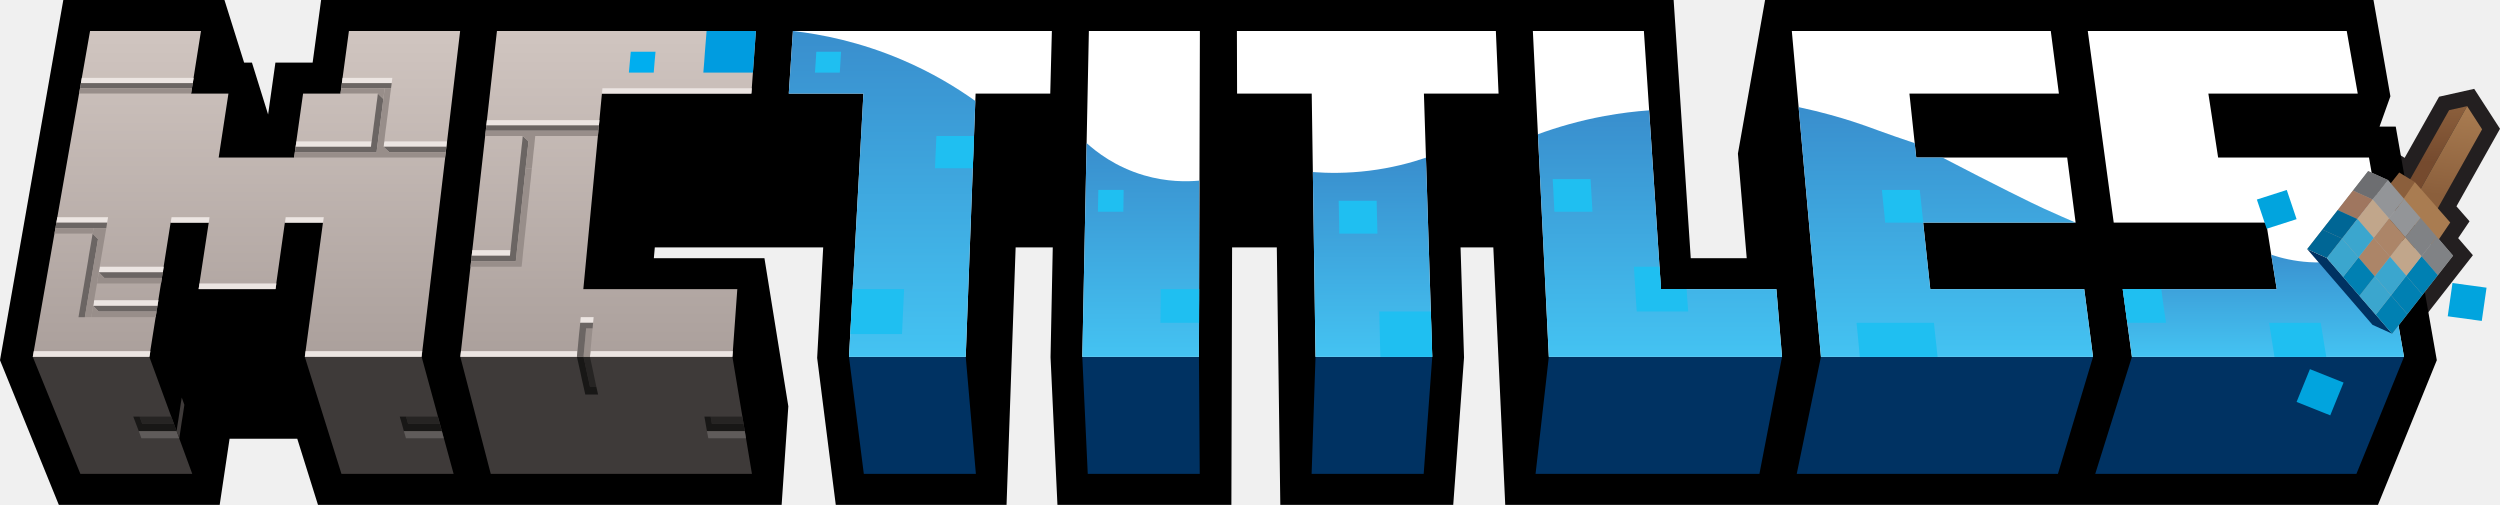
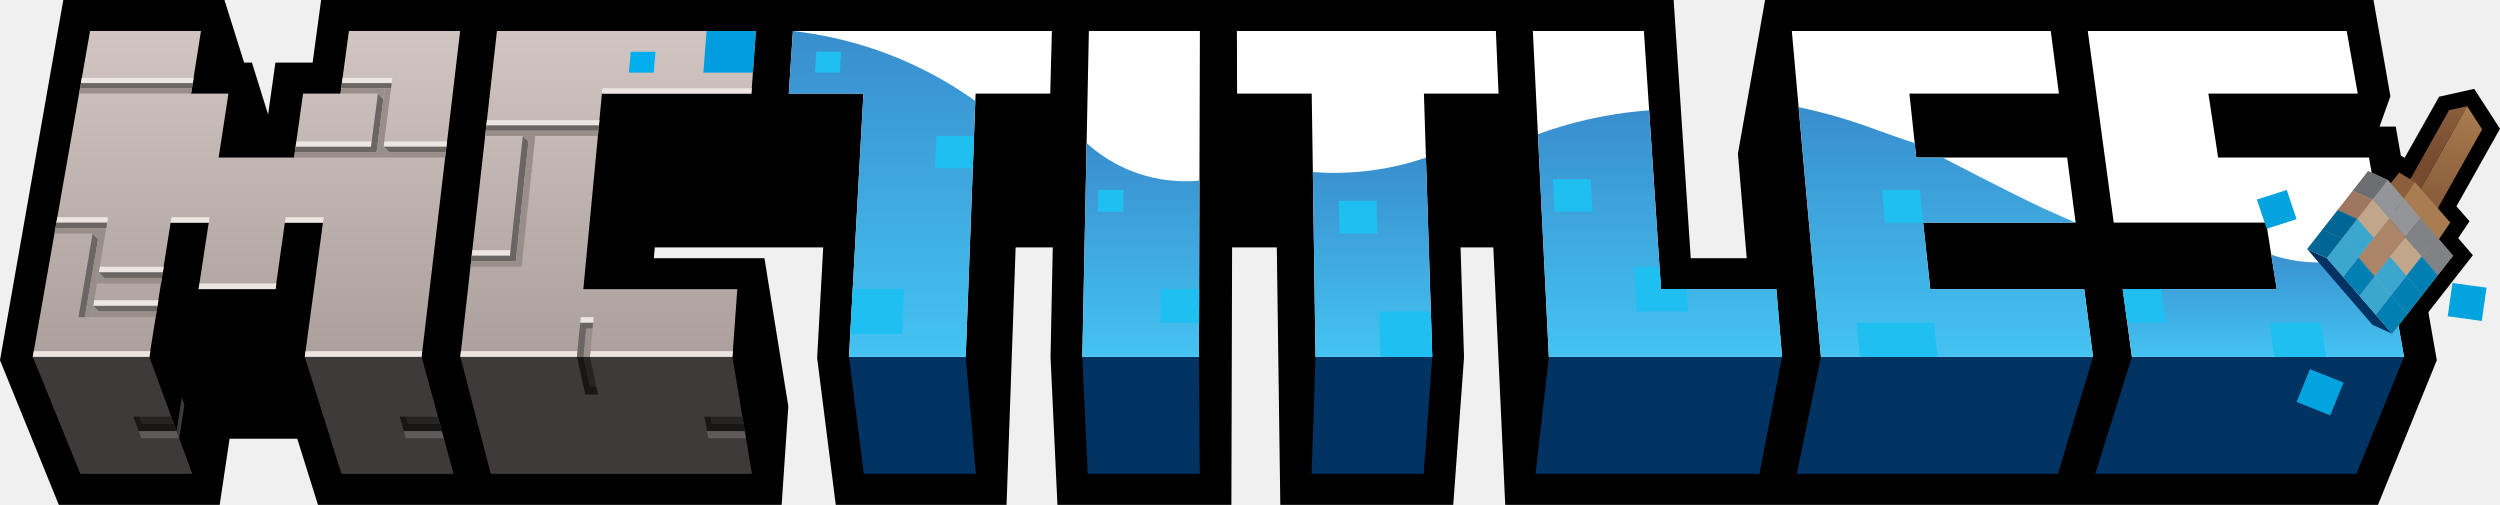
- <svg xmlns="http://www.w3.org/2000/svg" xmlns:xlink="http://www.w3.org/1999/xlink" id="MCTitles" viewBox="0 0 244.716 49.418">
+ <svg xmlns="http://www.w3.org/2000/svg" id="MCTitles" viewBox="0 0 244.716 49.418">
  <defs>
-     <linearGradient id="linear-gradient" x1="24.125" y1="3.033" x2="24.125" y2="34.931" gradientUnits="userSpaceOnUse">
+     <linearGradient id="linear-gradient" x1="24.125" y1="48.967" x2="24.125" y2="17.069" gradientTransform="translate(0 52) scale(1 -1)" gradientUnits="userSpaceOnUse">
      <stop offset="0" stop-color="#d0c5c0" />
      <stop offset=".99" stop-color="#aba09c" />
    </linearGradient>
-     <linearGradient id="linear-gradient-2" x1="59.527" y1="3.033" x2="59.527" y2="34.931" xlink:href="#linear-gradient" />
-     <linearGradient id="linear-gradient-3" x1="86.34" y1="34.931" x2="86.34" y2="3.033" gradientUnits="userSpaceOnUse">
-       <stop offset="0" stop-color="#44c3f2" />
-       <stop offset="1" stop-color="#398ecd" />
-     </linearGradient>
-     <linearGradient id="linear-gradient-4" x1="111.667" x2="111.667" y2="14.002" xlink:href="#linear-gradient-3" />
-     <linearGradient id="linear-gradient-5" x1="221.554" x2="221.554" y2="24.189" xlink:href="#linear-gradient-3" />
-     <linearGradient id="linear-gradient-6" x1="190.469" x2="190.469" y2="10.484" xlink:href="#linear-gradient-3" />
-     <linearGradient id="linear-gradient-7" x1="162.489" x2="162.489" y2="10.801" xlink:href="#linear-gradient-3" />
-     <linearGradient id="linear-gradient-8" x1="134.355" y1="34.931" x2="134.355" y2="15.432" xlink:href="#linear-gradient-3" />
-     <linearGradient id="linear-gradient-9" x1="237.461" y1="20.351" x2="238.995" y2="10.365" gradientTransform="translate(.08258 36.42947) rotate(-8.732473)" gradientUnits="userSpaceOnUse">
+     <linearGradient id="linear-gradient-2" x1="59.527" y1="48.967" x2="59.527" y2="17.069" gradientTransform="translate(0 52) scale(1 -1)" gradientUnits="userSpaceOnUse">
+       <stop offset="0" stop-color="#d0c5c0" />
+       <stop offset=".99" stop-color="#aba09c" />
+     </linearGradient>
+     <linearGradient id="linear-gradient-3" x1="86.34" y1="17.069" x2="86.34" y2="48.967" gradientTransform="translate(0 52) scale(1 -1)" gradientUnits="userSpaceOnUse">
+       <stop offset="0" stop-color="#44c3f2" />
+       <stop offset="1" stop-color="#398ecd" />
+     </linearGradient>
+     <linearGradient id="linear-gradient-4" x1="111.667" y1="17.069" x2="111.667" y2="37.998" gradientTransform="translate(0 52) scale(1 -1)" gradientUnits="userSpaceOnUse">
+       <stop offset="0" stop-color="#44c3f2" />
+       <stop offset="1" stop-color="#398ecd" />
+     </linearGradient>
+     <linearGradient id="linear-gradient-5" x1="221.554" y1="17.069" x2="221.554" y2="27.811" gradientTransform="translate(0 52) scale(1 -1)" gradientUnits="userSpaceOnUse">
+       <stop offset="0" stop-color="#44c3f2" />
+       <stop offset="1" stop-color="#398ecd" />
+     </linearGradient>
+     <linearGradient id="linear-gradient-6" x1="190.469" y1="17.069" x2="190.469" y2="41.516" gradientTransform="translate(0 52) scale(1 -1)" gradientUnits="userSpaceOnUse">
+       <stop offset="0" stop-color="#44c3f2" />
+       <stop offset="1" stop-color="#398ecd" />
+     </linearGradient>
+     <linearGradient id="linear-gradient-7" x1="162.489" y1="17.069" x2="162.489" y2="41.199" gradientTransform="translate(0 52) scale(1 -1)" gradientUnits="userSpaceOnUse">
+       <stop offset="0" stop-color="#44c3f2" />
+       <stop offset="1" stop-color="#398ecd" />
+     </linearGradient>
+     <linearGradient id="linear-gradient-8" x1="134.355" y1="17.069" x2="134.355" y2="36.568" gradientTransform="translate(0 52) scale(1 -1)" gradientUnits="userSpaceOnUse">
+       <stop offset="0" stop-color="#44c3f2" />
+       <stop offset="1" stop-color="#398ecd" />
+     </linearGradient>
+     <linearGradient id="linear-gradient-9" x1="210.152" y1="21.976" x2="211.686" y2="31.962" gradientTransform="translate(33.50155 74.11945) rotate(-8.732474) scale(1 -1)" gradientUnits="userSpaceOnUse">
      <stop offset=".453" stop-color="#754a2e" />
      <stop offset="1" stop-color="#8b5f3c" />
    </linearGradient>
-     <linearGradient id="linear-gradient-10" x1="239.334" y1="22.627" x2="239.334" y2="9.941" gradientTransform="translate(3.235945 -25.48194) rotate(6.197393)" gradientUnits="userSpaceOnUse">
+     <linearGradient id="linear-gradient-10" x1="257.668" y1="38.703" x2="257.668" y2="51.389" gradientTransform="translate(-21.61168 33.50976) rotate(6.197393) scale(1 -1)" gradientUnits="userSpaceOnUse">
      <stop offset=".295" stop-color="#8b5f3c" />
      <stop offset="1" stop-color="#a97c51" />
    </linearGradient>
  </defs>
  <g id="brush-outline">
-     <polygon points="241.735 21.662 240.453 20.196 244.716 12.605 242.191 8.697 238.754 9.466 235.382 15.451 234.501 14.911 233.681 15.948 231.356 14.898 223.903 24.433 231.316 33.028 234.61 34.516 242.063 24.981 240.622 23.31 241.735 21.662" fill="#231f20" />
+     <polygon points="241.735 21.662 240.453 20.196 244.716 12.605 242.191 8.697 238.754 9.466 235.382 15.451 234.501 14.911 233.681 15.948 231.356 14.898 223.903 24.433 231.316 33.028 234.61 34.516 242.063 24.981 240.622 23.31 241.735 21.662" />
  </g>
  <g id="text">
    <g id="Layer_1_copy" data-name="Layer 1 copy">
      <polygon points="234.51 12.39 232.925 12.39 233.988 9.424 232.332 0 172.778 0 170.118 15.039 170.98 25.271 165.501 25.271 163.826 0 149.402 0 147.22 0 120.542 0 117.986 0 105.919 0 103.54 0 76.697 0 74.703 0 31.433 0 30.602 6.131 26.959 6.131 26.243 11.205 24.663 6.131 23.896 6.131 21.971 0 6.197 0 0 35.259 5.758 49.418 21.504 49.418 22.473 42.943 29.097 42.943 31.125 49.418 76.512 49.418 77.167 39.773 74.828 25.271 64.003 25.271 64.097 24.215 76.11 24.215 78.225 24.215 80.58 24.215 79.988 35.037 81.81 49.418 98.527 49.418 99.417 24.215 103.051 24.215 102.834 34.971 103.509 49.418 120.536 49.418 120.605 24.215 124.982 24.215 125.325 49.418 142.252 49.418 143.309 34.993 142.968 24.215 146.176 24.215 147.342 49.418 173.015 49.418 174.798 49.418 232.772 49.418 238.53 35.259 234.51 12.39" />
    </g>
    <g>
-       <g fill="none" isolation="isolate">
-         <polygon points="19.674 3.033 23.486 15.175 22.587 21.183 18.703 9.163 19.674 3.033" />
-         <polygon points="22.361 9.163 26.104 21.183 25.221 27.312 21.405 15.423 22.361 9.163" />
-         <polygon points="20.432 21.791 24.323 33.543 20.739 33.543 16.701 21.791 20.432 21.791" />
-         <polygon points="31.614 21.791 35.065 33.543 31.481 33.543 27.884 21.791 31.614 21.791" />
-         <polygon points="27.884 21.791 31.481 33.543 30.633 39.91 26.964 28.303 27.884 21.791" />
-         <polygon points="26.964 28.303 30.633 39.91 23.405 39.91 19.437 28.303 26.964 28.303" />
-         <polygon points="16.701 21.791 20.739 33.543 18.819 46.385 14.619 34.931 16.701 21.791" />
+       <g>
+         <polygon points="19.674 3.033 23.486 15.175 22.587 21.183 18.703 9.163 19.674 3.033" fill="none" />
+         <polygon points="22.361 9.163 26.104 21.183 25.221 27.312 21.405 15.423 22.361 9.163" fill="none" />
+         <polygon points="20.432 21.791 24.323 33.543 20.739 33.543 16.701 21.791 20.432 21.791" fill="none" />
+         <polygon points="31.614 21.791 35.065 33.543 31.481 33.543 27.884 21.791 31.614 21.791" fill="none" />
+         <polygon points="27.884 21.791 31.481 33.543 30.633 39.91 26.964 28.303 27.884 21.791" fill="none" />
+         <polygon points="26.964 28.303 30.633 39.91 23.405 39.91 19.437 28.303 26.964 28.303" fill="none" />
+         <polygon points="16.701 21.791 20.739 33.543 18.819 46.385 14.619 34.931 16.701 21.791" fill="none" />
        <polygon points="14.619 34.931 18.819 46.385 7.867 46.385 3.209 34.931 14.619 34.931" fill="#3e3a39" />
-         <polygon points="45.041 3.033 47.881 15.175 44.403 46.385 41.273 34.931 45.041 3.033" />
+         <polygon points="45.041 3.033 47.881 15.175 44.403 46.385 41.273 34.931 45.041 3.033" fill="none" />
        <polygon points="45.041 3.033 41.273 34.931 29.835 34.931 31.614 21.791 27.884 21.791 26.964 28.303 19.437 28.303 20.432 21.791 16.701 21.791 14.619 34.931 3.209 34.931 8.816 3.033 19.674 3.033 18.703 9.163 22.361 9.163 21.405 15.423 28.783 15.423 29.667 9.163 33.325 9.163 34.155 3.033 45.041 3.033" fill="url(#linear-gradient)" />
        <polygon points="41.273 34.931 44.403 46.385 33.424 46.385 29.835 34.931 41.273 34.931" fill="#3e3a39" />
      </g>
-       <g fill="none" isolation="isolate">
-         <polygon points="73.993 3.033 75.726 15.175 75.317 21.183 73.551 9.163 73.993 3.033" />
-         <polygon points="73.551 9.163 75.317 21.183 61.251 21.183 58.92 9.163 73.551 9.163" />
-         <polygon points="58.92 9.163 61.251 21.183 59.571 39.91 57.1 28.303 58.92 9.163" />
-         <polygon points="72.172 28.303 74.044 39.91 73.604 46.385 71.695 34.931 72.172 28.303" />
+       <g>
+         <polygon points="73.993 3.033 75.726 15.175 75.317 21.183 73.551 9.163 73.993 3.033" fill="none" />
+         <polygon points="73.551 9.163 75.317 21.183 61.251 21.183 58.92 9.163 73.551 9.163" fill="none" />
+         <polygon points="58.92 9.163 61.251 21.183 59.571 39.91 57.1 28.303 58.92 9.163" fill="none" />
+         <polygon points="72.172 28.303 74.044 39.91 73.604 46.385 71.695 34.931 72.172 28.303" fill="none" />
        <polygon points="71.695 34.931 73.604 46.385 48.038 46.385 45.06 34.931 71.695 34.931" fill="#3e3a39" />
        <polygon points="73.993 3.033 73.551 9.163 58.92 9.163 57.1 28.303 72.172 28.303 71.695 34.931 45.06 34.931 48.645 3.033 73.993 3.033" fill="url(#linear-gradient-2)" />
      </g>
-       <g fill="none" isolation="isolate">
-         <polygon points="84.516 9.163 85.858 21.183 78.834 21.183 77.209 9.163 84.516 9.163" />
-         <polygon points="102.805 9.163 103.44 21.183 96.416 21.183 95.498 9.163 102.805 9.163" />
-         <polygon points="102.964 3.033 103.587 15.175 103.44 21.183 102.805 9.163 102.964 3.033" />
+       <g>
+         <polygon points="84.516 9.163 85.858 21.183 78.834 21.183 77.209 9.163 84.516 9.163" fill="none" />
+         <polygon points="102.805 9.163 103.44 21.183 96.416 21.183 95.498 9.163 102.805 9.163" fill="none" />
+         <polygon points="102.964 3.033 103.587 15.175 103.44 21.183 102.805 9.163 102.964 3.033" fill="none" />
        <polygon points="94.533 34.931 95.525 46.385 84.556 46.385 83.104 34.931 94.533 34.931" fill="#003262" />
-         <polygon points="95.498 9.163 96.416 21.183 95.525 46.385 94.533 34.931 95.498 9.163" />
+         <polygon points="95.498 9.163 96.416 21.183 95.525 46.385 94.533 34.931 95.498 9.163" fill="none" />
        <polygon points="102.964 3.033 102.805 9.163 95.498 9.163 94.533 34.931 83.104 34.931 84.516 9.163 77.209 9.163 77.615 3.033 102.964 3.033" fill="#fff" />
      </g>
-       <g fill="none" isolation="isolate">
-         <polygon points="117.453 3.033 117.523 15.175 117.438 46.385 117.361 34.931 117.453 3.033" />
+       <g>
+         <polygon points="117.453 3.033 117.523 15.175 117.438 46.385 117.361 34.931 117.453 3.033" fill="none" />
        <polygon points="117.361 34.931 117.438 46.385 106.477 46.385 105.942 34.931 117.361 34.931" fill="#003262" />
        <polygon points="117.453 3.033 117.361 34.931 105.942 34.931 106.586 3.033 117.453 3.033" fill="#fff" />
      </g>
-       <g fill="none" isolation="isolate">
-         <polygon points="230.791 9.163 226.483 21.183 212.426 21.183 216.169 9.163 230.791 9.163" />
-         <polygon points="206.905 21.791 203.455 33.543 201.108 15.175 204.365 3.033 206.905 21.791" />
-         <polygon points="221.828 21.791 217.79 33.543 203.455 33.543 206.905 21.791 221.828 21.791" />
-         <polygon points="222.86 28.303 218.742 39.91 217.79 33.543 221.828 21.791 222.86 28.303" />
-         <polygon points="208.685 34.931 205.096 46.385 204.269 39.91 207.787 28.303 208.685 34.931" />
+       <g>
+         <polygon points="230.791 9.163 226.483 21.183 212.426 21.183 216.169 9.163 230.791 9.163" fill="none" />
+         <polygon points="206.905 21.791 203.455 33.543 201.108 15.175 204.365 3.033 206.905 21.791" fill="none" />
+         <polygon points="221.828 21.791 217.79 33.543 203.455 33.543 206.905 21.791 221.828 21.791" fill="none" />
+         <polygon points="222.86 28.303 218.742 39.91 217.79 33.543 221.828 21.791 222.86 28.303" fill="none" />
+         <polygon points="208.685 34.931 205.096 46.385 204.269 39.91 207.787 28.303 208.685 34.931" fill="none" />
        <polygon points="235.32 34.931 230.662 46.385 205.096 46.385 208.685 34.931 235.32 34.931" fill="#003262" />
        <polygon points="229.713 3.033 230.791 9.163 216.169 9.163 217.125 15.423 231.891 15.423 235.32 34.931 208.685 34.931 207.787 28.303 222.86 28.303 221.828 21.791 206.905 21.791 204.365 3.033 229.713 3.033" fill="#fff" />
      </g>
-       <g fill="none" isolation="isolate">
-         <polygon points="201.538 9.163 198.36 21.183 184.293 21.183 186.906 9.163 201.538 9.163" />
-         <polygon points="203.175 21.791 199.872 33.543 185.537 33.543 188.252 21.791 203.175 21.791" />
-         <polygon points="178.244 34.931 175.877 46.385 173.246 15.175 175.394 3.033 178.244 34.931" />
+       <g>
+         <polygon points="201.538 9.163 198.36 21.183 184.293 21.183 186.906 9.163 201.538 9.163" fill="none" />
+         <polygon points="203.175 21.791 199.872 33.543 185.537 33.543 188.252 21.791 203.175 21.791" fill="none" />
+         <polygon points="178.244 34.931 175.877 46.385 173.246 15.175 175.394 3.033 178.244 34.931" fill="none" />
        <polygon points="204.879 34.931 201.443 46.385 175.877 46.385 178.244 34.931 204.879 34.931" fill="#003262" />
        <polygon points="200.743 3.033 201.538 9.163 186.906 9.163 187.574 15.423 202.349 15.423 203.175 21.791 188.252 21.791 188.947 28.303 204.019 28.303 204.879 34.931 178.244 34.931 175.394 3.033 200.743 3.033" fill="#fff" />
      </g>
-       <g fill="none" isolation="isolate">
-         <polygon points="151.609 34.931 150.311 46.385 148.868 15.175 150.046 3.033 151.609 34.931" />
-         <polygon points="174.437 34.931 172.223 46.385 150.311 46.385 151.609 34.931 174.437 34.931" fill="#003262" />
-         <polygon points="160.914 3.033 162.589 28.303 173.884 28.303 174.437 34.931 151.609 34.931 150.046 3.033 160.914 3.033" fill="#fff" />
-       </g>
-       <g fill="none" isolation="isolate">
-         <polygon points="121.094 9.163 121.023 21.183 121.007 15.175 121.076 3.033 121.094 9.163" />
-         <polygon points="128.4 9.163 128.047 21.183 121.023 21.183 121.094 9.163 128.4 9.163" />
-         <polygon points="146.689 9.163 145.63 21.183 138.605 21.183 139.382 9.163 146.689 9.163" />
-         <polygon points="128.771 34.931 128.389 46.385 128.047 21.183 128.4 9.163 128.771 34.931" />
+       <g>
+         <polygon points="151.609 34.931 150.311 46.385 148.868 15.175 150.046 3.033 151.609 34.931" fill="none" />
+         <polygon points="174.438 34.931 172.223 46.385 150.311 46.385 151.609 34.931 174.438 34.931" fill="#003262" />
+         <polygon points="160.914 3.033 162.589 28.303 173.884 28.303 174.438 34.931 151.609 34.931 150.046 3.033 160.914 3.033" fill="#fff" />
+       </g>
+       <g>
+         <polygon points="121.094 9.163 121.023 21.183 121.007 15.175 121.076 3.033 121.094 9.163" fill="none" />
+         <polygon points="128.4 9.163 128.047 21.183 121.023 21.183 121.094 9.163 128.4 9.163" fill="none" />
+         <polygon points="146.689 9.163 145.63 21.183 138.605 21.183 139.382 9.163 146.689 9.163" fill="none" />
+         <polygon points="128.771 34.931 128.389 46.385 128.047 21.183 128.4 9.163 128.771 34.931" fill="none" />
        <polygon points="140.199 34.931 139.359 46.385 128.389 46.385 128.771 34.931 140.199 34.931" fill="#003262" />
        <polygon points="146.424 3.033 146.689 9.163 139.382 9.163 140.199 34.931 128.771 34.931 128.4 9.163 121.094 9.163 121.076 3.033 146.424 3.033" fill="#fff" />
      </g>
    </g>
  </g>
  <g id="paint_layer" data-name="paint layer">
    <g>
      <path d="m88.265,5.84c2.973,1.264,5.372,2.732,7.206,4.043-.313,8.35-.625,16.699-.938,25.049h-11.429l1.411-25.768h-7.306l.406-6.131c2.772.319,6.524,1.052,10.65,2.807Z" fill="url(#linear-gradient-3)" />
      <path d="m117.391,17.68c-.01,5.75-.02,11.501-.03,17.251h-11.419c.141-6.976.282-13.953.422-20.929.947.864,2.824,2.342,5.629,3.162,2.247.656,4.192.627,5.398.516Z" fill="url(#linear-gradient-4)" />
-       <path d="m233.432,24.189c.629,3.581,1.259,7.162,1.888,10.743h-26.635l-.898-6.628h15.073c-.178-1.123-.356-2.247-.534-3.37.978.328,2.231.634,3.705.727,3.365.212,6.013-.808,7.401-1.471Z" fill="url(#linear-gradient-5)" />
-       <path d="m200.055,20.412c.873.396,1.83.817,1.83.817.529.233.967.423,1.29.562h-14.922l.694,6.512h15.073l.859,6.628h-26.635c-.728-8.149-1.456-16.298-2.184-24.447,2.304.494,4.116,1.033,5.258,1.398,1.048.336,1.657.57,2.655.932.82.297,1.995.714,3.45,1.2.05.47.1.94.15,1.409h2.57c5.049,2.634,8.805,4.488,9.912,4.989Z" fill="url(#linear-gradient-6)" />
+       <path d="m233.432,24.189c.629,3.581,1.259,7.162,1.888,10.743h-26.635l-.898-6.628h15.073c-.178-1.123-.356-2.247-.534-3.37.978.328,2.231.634,3.705.727,3.365.212,6.013-.808,7.401-1.471l0.0 0Z" fill="url(#linear-gradient-5)" />
+       <path d="m200.055,20.412c.873.396,1.83.817,1.83.817.529.233.967.423,1.29.562h-14.922l.694,6.512h15.073l.859,6.628h-26.635c-.728-8.149-1.456-16.298-2.184-24.447,2.304.494,4.116,1.033,5.258,1.398,1.048.336,1.657.57,2.655.932.82.297,1.995.714,3.45,1.2.05.47.1.94.15,1.409h2.57c5.049,2.634,8.805,4.488,9.912,4.989l-0.0 0Z" fill="url(#linear-gradient-6)" />
      <path d="m161.429,10.801c.387,5.834.773,11.668,1.16,17.502h11.295l.554,6.628h-22.829c-.356-7.264-.712-14.528-1.067-21.791,1.834-.673,4.023-1.323,6.529-1.784,1.561-.287,3.023-.459,4.358-.555Z" fill="url(#linear-gradient-7)" />
      <path d="m139.581,15.432c.206,6.5.412,13.0.618,19.5h-11.428c-.087-6.03-.174-12.059-.26-18.089,1.509.114,3.376.13,5.493-.13,2.217-.273,4.1-.776,5.578-1.281Z" fill="url(#linear-gradient-8)" />
    </g>
  </g>
  <g id="cracks">
    <g id="Layer_5" data-name="Layer 5">
      <g>
        <g>
          <polygon points="72.668 40.78 72.057 40.78 71.436 40.78 70.804 40.78 70.183 40.78 69.562 40.78 69.686 41.488 70.307 41.488 70.929 41.488 71.55 41.488 72.171 41.488 72.782 41.488 72.668 40.78" fill="#262423" />
          <polygon points="58.068 36.413 57.912 35.675 57.747 34.927 57.115 34.927 57.281 35.675 57.436 36.413 57.602 37.151 57.757 37.879 58.378 37.879 58.223 37.151 58.068 36.413" fill="#262423" />
          <polygon points="42.235 40.78 41.614 40.78 40.992 40.78 40.371 40.78 39.75 40.78 39.947 41.488 40.578 41.488 41.199 41.488 41.81 41.488 42.432 41.488 43.053 41.488 42.856 40.78 42.235 40.78" fill="#262423" />
          <polygon points="16.151 40.78 15.529 40.78 14.908 40.78 14.287 40.78 13.666 40.78 13.924 41.488 14.556 41.488 15.177 41.488 15.788 41.488 16.41 41.488 17.031 41.488 16.772 40.78 16.151 40.78" fill="#262423" />
        </g>
        <g>
          <polygon points="72.906 42.196 72.295 42.196 71.674 42.196 71.053 42.196 70.432 42.196 69.81 42.196 69.199 42.196 69.334 42.903 69.935 42.903 70.556 42.903 71.177 42.903 71.798 42.903 72.409 42.903 73.02 42.903 72.906 42.196" fill="#5f5b5a" />
          <polygon points="42.628 42.196 42.007 42.196 41.396 42.196 40.775 42.196 40.154 42.196 39.532 42.196 39.739 42.903 40.35 42.903 40.972 42.903 41.593 42.903 42.204 42.903 42.815 42.903 43.436 42.903 43.25 42.196 42.628 42.196" fill="#5f5b5a" />
          <polygon points="16.668 42.196 16.058 42.196 15.436 42.196 14.815 42.196 14.194 42.196 13.583 42.196 13.842 42.903 14.463 42.903 15.084 42.903 15.705 42.903 16.316 42.903 16.927 42.903 17.549 42.903 17.29 42.196 16.668 42.196" fill="#5f5b5a" />
        </g>
        <g>
          <polygon points="72.782 41.488 72.171 41.488 71.55 41.488 70.929 41.488 70.307 41.488 69.686 41.488 69.562 40.78 68.951 40.78 69.075 41.488 69.199 42.196 69.81 42.196 70.432 42.196 71.053 42.196 71.674 42.196 72.295 42.196 72.906 42.196 72.782 41.488" fill="#181716" />
          <polygon points="57.757 37.879 57.602 37.151 57.436 36.413 57.281 35.675 57.115 34.927 56.473 34.927 56.639 35.675 56.804 36.413 56.96 37.151 57.125 37.879 57.291 38.617 57.912 38.617 58.544 38.617 58.378 37.879 57.757 37.879" fill="#181716" />
          <polygon points="42.432 41.488 41.81 41.488 41.199 41.488 40.578 41.488 39.947 41.488 39.75 40.78 39.128 40.78 39.336 41.488 39.532 42.196 40.154 42.196 40.775 42.196 41.396 42.196 42.007 42.196 42.628 42.196 43.25 42.196 43.053 41.488 42.432 41.488" fill="#181716" />
          <polygon points="16.41 41.488 15.788 41.488 15.177 41.488 14.556 41.488 13.924 41.488 13.666 40.78 13.044 40.78 13.314 41.488 13.583 42.196 14.194 42.196 14.815 42.196 15.436 42.196 16.058 42.196 16.668 42.196 17.29 42.196 17.031 41.488 16.41 41.488" fill="#181716" />
        </g>
      </g>
    </g>
    <g>
      <polygon points="72.979 8.643 72.368 8.643 71.757 8.643 71.156 8.643 70.545 8.643 69.935 8.643 69.324 8.643 68.723 8.643 68.102 8.643 67.501 8.643 66.89 8.643 66.29 8.643 65.668 8.643 65.068 8.643 64.457 8.643 63.846 8.643 63.235 8.643 62.634 8.643 62.023 8.643 61.412 8.643 60.801 8.643 60.201 8.643 59.58 8.643 58.969 8.643 58.927 9.159 59.528 9.159 60.149 9.159 60.75 9.159 61.361 9.159 61.972 9.159 62.582 9.159 63.193 9.159 63.794 9.159 64.415 9.159 65.016 9.159 65.627 9.159 66.238 9.159 66.849 9.159 67.46 9.159 68.06 9.159 68.682 9.159 69.282 9.159 69.893 9.159 70.504 9.159 71.115 9.159 71.726 9.159 72.327 9.159 72.948 9.159 73.548 9.159 73.59 8.643 72.979 8.643" fill="#ece5e2" />
      <polygon points="70.473 34.371 69.831 34.371 69.199 34.371 68.568 34.371 67.936 34.371 67.294 34.371 66.662 34.371 66.031 34.371 65.399 34.371 64.757 34.371 64.125 34.371 63.504 34.371 62.872 34.371 62.23 34.371 61.599 34.371 60.967 34.371 60.335 34.371 59.693 34.371 59.062 34.371 58.43 34.371 57.798 34.371 57.747 34.927 58.378 34.927 59.01 34.927 59.642 34.927 60.284 34.927 60.915 34.927 61.547 34.927 62.179 34.927 62.821 34.927 63.452 34.927 64.084 34.927 64.716 34.927 65.358 34.927 65.989 34.927 66.621 34.927 67.253 34.927 67.895 34.927 68.526 34.927 69.158 34.927 69.79 34.927 70.432 34.927 71.063 34.927 71.695 34.927 71.736 34.371 71.105 34.371 70.473 34.371" fill="#ece5e2" />
      <polygon points="58.109 31.045 57.478 31.045 56.846 31.045 56.794 31.601 57.426 31.601 58.057 31.601 58.109 31.045" fill="#ece5e2" />
      <polygon points="55.262 34.371 54.63 34.371 53.988 34.371 53.356 34.371 52.725 34.371 52.093 34.371 51.461 34.371 50.83 34.371 50.198 34.371 49.566 34.371 48.924 34.371 48.293 34.371 47.661 34.371 47.029 34.371 46.387 34.371 45.756 34.371 45.124 34.371 45.062 34.927 45.694 34.927 46.325 34.927 46.967 34.927 47.599 34.927 48.231 34.927 48.862 34.927 49.504 34.927 50.136 34.927 50.767 34.927 51.399 34.927 52.041 34.927 52.673 34.927 53.304 34.927 53.936 34.927 54.578 34.927 55.21 34.927 55.841 34.927 56.473 34.927 56.525 34.371 55.893 34.371 55.262 34.371" fill="#ece5e2" />
      <polygon points="48.831 12.272 49.442 12.272 50.053 12.272 50.674 12.272 51.285 12.272 51.896 12.272 52.507 12.272 53.118 12.272 53.729 12.272 54.34 12.272 54.961 12.272 55.572 12.272 56.183 12.272 56.794 12.272 57.405 12.272 58.016 12.272 58.627 12.272 58.679 11.757 58.068 11.757 57.457 11.757 56.846 11.757 56.235 11.757 55.624 11.757 55.013 11.757 54.392 11.757 53.781 11.757 53.17 11.757 52.559 11.757 51.948 11.757 51.337 11.757 50.726 11.757 50.115 11.757 49.504 11.757 48.893 11.757 48.272 11.757 47.661 11.757 47.609 12.272 48.22 12.272 48.831 12.272" fill="#ece5e2" />
      <polygon points="47.423 25.03 48.054 25.03 48.676 25.03 49.297 25.03 49.918 25.03 49.981 24.484 49.359 24.484 48.728 24.484 48.106 24.484 47.485 24.484 46.853 24.484 46.232 24.484 46.17 25.03 46.791 25.03 47.423 25.03" fill="#ece5e2" />
      <polygon points="42.525 13.839 41.914 13.839 41.293 13.839 40.682 13.839 40.071 13.839 39.46 13.839 38.839 13.839 38.228 13.839 37.617 13.839 37.544 14.365 38.155 14.365 38.766 14.365 39.387 14.365 39.998 14.365 40.609 14.365 41.231 14.365 41.841 14.365 42.463 14.365 43.074 14.365 43.685 14.365 43.747 13.839 43.136 13.839 42.525 13.839" fill="#ece5e2" />
      <polygon points="40.05 34.371 39.429 34.371 38.797 34.371 38.155 34.371 37.523 34.371 36.892 34.371 36.26 34.371 35.618 34.371 34.986 34.371 34.355 34.371 33.723 34.371 33.081 34.371 32.449 34.371 31.818 34.371 31.186 34.371 30.544 34.371 29.913 34.371 29.84 34.927 30.472 34.927 31.114 34.927 31.745 34.927 32.377 34.927 33.009 34.927 33.651 34.927 34.282 34.927 34.914 34.927 35.546 34.927 36.188 34.927 36.819 34.927 37.451 34.927 38.083 34.927 38.725 34.927 39.356 34.927 39.988 34.927 40.62 34.927 41.262 34.927 41.324 34.371 40.682 34.371 40.05 34.371" fill="#ece5e2" />
      <polygon points="34.686 8.138 35.297 8.138 35.908 8.138 36.509 8.138 37.12 8.138 37.731 8.138 38.341 8.138 38.404 7.622 37.793 7.622 37.192 7.622 36.581 7.622 35.981 7.622 35.359 7.622 34.759 7.622 34.148 7.622 33.537 7.622 33.464 8.138 34.086 8.138 34.686 8.138" fill="#ece5e2" />
      <polygon points="31 21.795 31.621 21.795 31.694 21.259 31.072 21.259 30.451 21.259 29.84 21.259 29.208 21.259 28.587 21.259 27.966 21.259 27.893 21.795 28.515 21.795 29.136 21.795 29.757 21.795 30.379 21.795 31 21.795" fill="#ece5e2" />
      <polygon points="30.171 14.365 30.793 14.365 31.404 14.365 32.015 14.365 32.626 14.365 33.247 14.365 33.858 14.365 34.469 14.365 35.09 14.365 35.701 14.365 36.312 14.365 36.384 13.839 35.763 13.839 35.152 13.839 34.541 13.839 33.93 13.839 33.309 13.839 32.698 13.839 32.087 13.839 31.476 13.839 30.865 13.839 30.244 13.839 29.633 13.839 29.022 13.839 28.939 14.365 29.56 14.365 30.171 14.365" fill="#ece5e2" />
      <polygon points="25.791 27.75 25.17 27.75 24.549 27.75 23.917 27.75 23.285 27.75 22.664 27.75 22.032 27.75 21.411 27.75 20.779 27.75 20.148 27.75 19.527 27.75 19.444 28.295 20.065 28.295 20.697 28.295 21.328 28.295 21.95 28.295 22.581 28.295 23.202 28.295 23.834 28.295 24.466 28.295 25.087 28.295 25.719 28.295 26.35 28.295 26.972 28.295 27.055 27.75 26.423 27.75 25.791 27.75" fill="#ece5e2" />
      <polygon points="20.438 21.795 20.51 21.259 19.899 21.259 19.268 21.259 18.657 21.259 18.035 21.259 17.414 21.259 16.793 21.259 16.71 21.795 17.331 21.795 17.942 21.795 18.574 21.795 19.185 21.795 19.816 21.795 20.438 21.795" fill="#ece5e2" />
      <polygon points="17.652 8.138 18.253 8.138 18.874 8.138 18.957 7.622 18.336 7.622 17.735 7.622 17.124 7.622 16.524 7.622 15.913 7.622 15.302 7.622 14.701 7.622 14.08 7.622 13.479 7.622 12.868 7.622 12.268 7.622 11.657 7.622 11.046 7.622 10.445 7.622 9.834 7.622 9.223 7.622 8.612 7.622 8.012 7.622 7.919 8.138 8.53 8.138 9.13 8.138 9.751 8.138 10.352 8.138 10.963 8.138 11.564 8.138 12.185 8.138 12.785 8.138 13.396 8.138 13.997 8.138 14.618 8.138 15.219 8.138 15.819 8.138 16.441 8.138 17.041 8.138 17.652 8.138" fill="#ece5e2" />
      <polygon points="14.774 26.112 14.142 26.112 13.521 26.112 12.889 26.112 12.268 26.112 11.646 26.112 11.015 26.112 10.383 26.112 9.762 26.112 9.669 26.658 10.3 26.658 10.921 26.658 11.553 26.658 12.174 26.658 12.796 26.658 13.438 26.658 14.059 26.658 14.68 26.658 15.302 26.658 15.944 26.658 16.027 26.112 15.395 26.112 14.774 26.112" fill="#ece5e2" />
      <polygon points="14.245 29.387 13.614 29.387 12.993 29.387 12.351 29.387 11.729 29.387 11.098 29.387 10.476 29.387 9.834 29.387 9.213 29.387 9.12 29.943 9.741 29.943 10.383 29.943 11.015 29.943 11.636 29.943 12.268 29.943 12.899 29.943 13.531 29.943 14.152 29.943 14.784 29.943 15.416 29.943 15.509 29.387 14.867 29.387 14.245 29.387" fill="#ece5e2" />
      <polygon points="13.448 34.371 12.816 34.371 12.185 34.371 11.543 34.371 10.911 34.371 10.28 34.371 9.648 34.371 9.006 34.371 8.374 34.371 7.743 34.371 7.111 34.371 6.469 34.371 5.837 34.371 5.206 34.371 4.574 34.371 3.932 34.371 3.311 34.371 3.207 34.927 3.839 34.927 4.481 34.927 5.112 34.927 5.744 34.927 6.376 34.927 7.018 34.927 7.649 34.927 8.281 34.927 8.913 34.927 9.555 34.927 10.186 34.927 10.818 34.927 11.45 34.927 12.092 34.927 12.723 34.927 13.355 34.927 13.987 34.927 14.629 34.927 14.722 34.371 14.08 34.371 13.448 34.371" fill="#ece5e2" />
      <polygon points="6.759 21.795 7.38 21.795 8.001 21.795 8.623 21.795 9.244 21.795 9.876 21.795 10.487 21.795 10.58 21.259 9.958 21.259 9.337 21.259 8.716 21.259 8.095 21.259 7.473 21.259 6.852 21.259 6.231 21.259 5.609 21.259 5.516 21.795 6.137 21.795 6.759 21.795" fill="#ece5e2" />
    </g>
    <g id="Layer_9" data-name="Layer 9">
      <polygon points="17.793 38.917 17.701 39.457 17.62 40.007 17.538 40.547 17.457 41.097 17.365 41.647 17.284 42.197 17.284 42.207 17.549 42.907 17.63 42.367 17.711 41.817 17.793 41.267 17.885 40.717 17.966 40.167 18.047 39.627 17.793 38.917" fill="#3e3a39" />
      <polygon points="57.374 32.147 57.322 32.703 57.27 33.259 57.219 33.815 57.167 34.371 57.115 34.927 57.747 34.927 57.798 34.371 57.85 33.815 57.902 33.259 57.954 32.703 58.006 32.147 57.374 32.147" fill="#988e8a" />
      <polygon points="57.426 31.601 56.794 31.601 56.742 32.147 56.68 32.703 56.628 33.259 56.577 33.815 56.525 34.371 56.473 34.927 57.115 34.927 57.167 34.371 57.219 33.815 57.27 33.259 57.322 32.703 57.374 32.147 58.006 32.147 58.057 31.601 57.426 31.601" fill="#6b6563" />
      <path d="m51.171,13.313l-.052.526-.062.526-.052.526-.062.526-.052.526-.062.526-.052.526-.062.536-.052.526-.052.536-.062.526-.052.536-.062.536-.052.536-.062.536-.062.536-.052.536-.062.536-.052.536-.062.546-.052.536-.062.546h-3.749l-.052.536h4.37l.062-.536.052-.546.062-.536.052-.546.062-.536.052-.536.062-.536.052-.536.062-.536.052-.536.062-.536.052-.536.052-.526.062-.536.052-.526.062-.536.052-.526.052-.526.062-.526.052-.526.062-.526.052-.526-.559-.526Z" fill="#6b6563" />
      <path d="m43.074,14.365h-5.53c.183.175.366.35.549.526h5.53l.062-.526h-.611Z" fill="#6b6563" />
      <polygon points="37.731 8.138 37.12 8.138 36.509 8.138 35.908 8.138 35.297 8.138 34.686 8.138 34.086 8.138 33.464 8.138 33.402 8.643 34.013 8.643 34.624 8.643 35.225 8.643 35.846 8.643 36.447 8.643 37.057 8.643 37.658 8.643 38.279 8.643 38.341 8.138 37.731 8.138" fill="#6b6563" />
      <path d="m36.985,9.159l-.062.526h0l-.073.516-.062.516-.073.516-.062.526-.072.516-.062.526-.073.516-.062.526-.072.526h-7.373l-.073.526h7.994l.062-.526.072-.526.062-.526.073-.516.062-.526.072-.516.062-.526.073-.516.062-.516.062-.516-.539-.526Z" fill="#6b6563" />
      <g>
        <path d="m43.012,14.891h-4.919c-.183-.175-.366-.35-.549-.526l.072-.526.062-.526.062-.516.073-.526.062-.516.072-.526.062-.516.062-.516.073-.516.062-.526.072-.516h-.621l-.062.516-.072.526-.062.516-.062.516-.073.516-.062.526-.072.516-.062.526-.073.516-.062.526-.072.526-.062.526h-7.994l-.072.526h14.766l.062-.526h-.611Z" fill="#988e8a" />
        <path d="m37.057,8.643h-3.655l-.073.516h3.655l.539.526c.045-.347.09-.694.135-1.041h-.601Z" fill="#988e8a" />
      </g>
      <g>
        <path d="m15.302,26.658h-5.633c.18.182.359.364.538.546h5.643l.093-.546h-.642Z" fill="#6b6563" />
        <path d="m14.152,29.943h-5.033c.18.182.359.364.538.546h5.675l.083-.546h-1.263Z" fill="#6b6563" />
      </g>
      <polygon points="18.253 8.138 17.652 8.138 17.041 8.138 16.441 8.138 15.819 8.138 15.219 8.138 14.618 8.138 13.997 8.138 13.396 8.138 12.785 8.138 12.185 8.138 11.564 8.138 10.963 8.138 10.352 8.138 9.751 8.138 9.13 8.138 8.53 8.138 7.919 8.138 7.836 8.643 8.436 8.643 9.047 8.643 9.658 8.643 10.269 8.643 10.87 8.643 11.481 8.643 12.092 8.643 12.703 8.643 13.303 8.643 13.914 8.643 14.525 8.643 15.136 8.643 15.747 8.643 16.358 8.643 16.969 8.643 17.569 8.643 18.18 8.643 18.791 8.643 18.874 8.138 18.253 8.138" fill="#6b6563" />
-       <path d="m9.068,22.867l-.093.536-.093.546-.093.536-.093.546-.083.536-.093.546-.093.546-.093.546-.093.546-.093.546-.093.546-.093.546-.093.556-.093.546-.093.556h.621l.093-.556.093-.546.093-.556.093-.546.093-.546.093-.546.093-.546.093-.546.093-.546.093-.546.093-.536.093-.546.083-.536.093-.546-.528-.536Z" fill="#6b6563" />
+       <path d="m9.068,22.867l-.093.536-.093.546-.093.536-.093.546-.083.536-.093.546-.093.546-.093.546-.093.546-.093.546-.093.546-.093.546-.093.556-.093.546-.093.556h.621l.093-.556.093-.546.093-.556.093-.546.093-.546.093-.546.093-.546.093-.546.093-.546.093-.546.093-.536.093-.546.083-.536.093-.546s-.528-.536-.528-.536Z" fill="#6b6563" />
      <g>
        <polygon points="58.016 12.272 57.405 12.272 56.794 12.272 56.183 12.272 55.572 12.272 54.961 12.272 54.34 12.272 53.729 12.272 53.118 12.272 52.507 12.272 51.896 12.272 51.285 12.272 50.674 12.272 50.053 12.272 49.442 12.272 48.831 12.272 48.22 12.272 47.609 12.272 47.547 12.798 48.158 12.798 48.779 12.798 49.39 12.798 50.001 12.798 50.612 12.798 51.223 12.798 51.834 12.798 52.445 12.798 53.066 12.798 53.677 12.798 54.288 12.798 54.909 12.798 55.52 12.798 56.131 12.798 56.742 12.798 57.353 12.798 57.964 12.798 58.575 12.798 58.627 12.272 58.016 12.272" fill="#6b6563" />
        <polygon points="9.244 21.795 8.623 21.795 8.001 21.795 7.38 21.795 6.759 21.795 6.137 21.795 5.516 21.795 5.423 22.331 6.044 22.331 6.666 22.331 7.287 22.331 7.908 22.331 8.53 22.331 9.161 22.331 9.782 22.331 10.404 22.331 10.487 21.795 9.876 21.795 9.244 21.795" fill="#6b6563" />
      </g>
      <g>
        <polygon points="51.399 16.993 51.337 17.529 51.285 18.055 51.223 18.591 51.171 19.116 51.12 19.652 51.057 20.188 51.006 20.724 50.944 21.259 50.892 21.795 50.83 22.331 50.778 22.867 50.716 23.403 50.664 23.948 50.602 24.484 50.55 25.03 50.488 25.566 49.867 25.566 49.235 25.566 48.614 25.566 47.992 25.566 47.361 25.566 46.739 25.566 46.118 25.566 46.056 26.112 46.677 26.112 47.299 26.112 47.93 26.112 48.551 26.112 49.183 26.112 49.804 26.112 50.436 26.112 51.057 26.112 51.12 25.566 51.171 25.03 51.223 24.484 51.285 23.948 51.337 23.403 51.399 22.867 51.451 22.331 51.513 21.795 51.565 21.259 51.617 20.724 51.679 20.188 51.731 19.652 51.793 19.116 51.844 18.591 51.896 18.055 51.958 17.529 52.01 16.993 52.062 16.468 51.451 16.468 51.399 16.993" fill="#988e8a" />
        <path d="m57.964,12.798h-9.806v0h-.611l-.062.516h.611v-0h3.075c.186.175.373.351.559.526l-.052.526-.062.526-.052.526-.062.526-.052.526h.611l.062-.526.052-.526.052-.526.062-.526.052-.526.052-.526h6.14l.042-.516h-.611Z" fill="#988e8a" />
      </g>
      <g>
        <path d="m15.24,31.045l.093-.556h-5.675c-.179-.182-.359-.364-.538-.546l-.186,1.102h6.306Z" fill="#988e8a" />
        <path d="m15.768,27.75l.083-.546h-5.643c-.18-.182-.359-.364-.538-.546-.059.364-.117.728-.176,1.092h6.275Z" fill="#988e8a" />
        <path d="m9.575,27.204c.28-1.604.548-3.269.828-4.873h-.621v0h-.621l-.093.536.528.536c-.417,2.537-.871,5.106-1.294,7.643h.632c.18-1.07.376-2.226.559-3.296l.083-.546Z" fill="#988e8a" />
-         <path d="m8.53,22.331h-3.107l-.093.536h3.738l.093-.536h-.632Z" fill="#988e8a" />
+         <path d="m8.53,22.331h-3.107l-.093.536h3.738l.093-.536s-.632,0-.632,0Z" fill="#988e8a" />
      </g>
      <polygon points="18.18 8.643 17.569 8.643 16.969 8.643 16.358 8.643 15.747 8.643 15.136 8.643 14.525 8.643 13.914 8.643 13.303 8.643 12.703 8.643 12.092 8.643 11.481 8.643 10.87 8.643 10.269 8.643 9.658 8.643 9.047 8.643 8.436 8.643 7.836 8.643 7.743 9.159 8.343 9.159 8.954 9.159 9.575 9.159 10.176 9.159 10.787 9.159 11.398 9.159 12.009 9.159 12.62 9.159 13.22 9.159 13.831 9.159 14.442 9.159 15.053 9.159 15.654 9.159 16.275 9.159 16.886 9.159 17.487 9.159 18.098 9.159 18.708 9.159 18.791 8.643 18.18 8.643" fill="#988e8a" />
    </g>
  </g>
  <g id="dots">
    <g>
      <polygon points="61.744 5.064 61.651 6.085 61.557 7.106 62.769 7.106 63.991 7.106 64.074 6.085 64.167 5.064 62.945 5.064 61.744 5.064" fill="#00aeef" />
      <polygon points="71.581 3.032 70.38 3.032 69.168 3.032 69.085 4.043 69.003 5.064 68.93 6.085 68.847 7.106 70.059 7.106 71.27 7.106 72.492 7.106 73.704 7.106 73.776 6.085 73.849 5.064 73.921 4.043 73.994 3.032 72.793 3.032 71.581 3.032" fill="#009ce0" />
      <polygon points="227.527 33.815 227.351 32.703 227.165 31.601 225.901 31.601 224.638 31.601 223.375 31.601 222.122 31.601 222.287 32.703 222.463 33.815 222.639 34.927 223.903 34.927 225.176 34.927 226.44 34.927 227.713 34.927 227.527 33.815" fill="#1fbff1" />
      <polygon points="211.705 29.387 211.56 28.295 210.296 28.295 209.043 28.295 207.78 28.295 207.935 29.387 208.08 30.489 208.236 31.601 209.499 31.601 210.752 31.601 212.026 31.601 211.86 30.489 211.705 29.387" fill="#1fbff1" />
      <polygon points="189.421 32.703 189.307 31.601 188.043 31.601 186.78 31.601 185.527 31.601 184.254 31.601 183.001 31.601 181.727 31.601 181.841 32.703 181.944 33.815 182.048 34.927 183.322 34.927 184.585 34.927 185.859 34.927 187.122 34.927 188.396 34.927 189.659 34.927 189.545 33.815 189.421 32.703" fill="#1fbff1" />
      <polygon points="184.43 20.724 184.533 21.795 185.765 21.795 187.018 21.795 188.261 21.795 188.147 20.724 188.033 19.652 187.919 18.591 186.687 18.591 185.444 18.591 184.212 18.591 184.316 19.652 184.43 20.724" fill="#1fbff1" />
      <polygon points="165.097 28.295 163.833 28.295 162.591 28.295 162.518 27.204 162.446 26.112 161.183 26.112 159.94 26.112 160.002 27.204 160.075 28.295 160.137 29.387 160.209 30.489 161.462 30.489 162.736 30.489 163.989 30.489 165.252 30.489 165.169 29.387 165.097 28.295" fill="#1fbff1" />
      <polygon points="155.757 18.591 155.694 17.529 154.462 17.529 153.23 17.529 151.987 17.529 152.049 18.591 152.101 19.652 152.153 20.724 153.396 20.724 154.638 20.724 155.881 20.724 155.819 19.652 155.757 18.591" fill="#1fbff1" />
      <polygon points="140.121 32.703 140.09 31.601 140.048 30.489 138.785 30.489 137.532 30.489 136.269 30.489 135.016 30.489 135.036 31.601 135.067 32.703 135.088 33.815 135.119 34.927 136.382 34.927 137.656 34.927 138.919 34.927 140.193 34.927 140.162 33.815 140.121 32.703" fill="#1fbff1" />
-       <polygon points="134.777 20.724 134.757 19.652 133.514 19.652 132.272 19.652 131.039 19.652 131.06 20.724 131.081 21.795 131.091 22.867 132.344 22.867 133.587 22.867 134.829 22.867 134.808 21.795 134.777 20.724" fill="#1fbff1" />
+       <polygon points="134.777 20.724 134.757 19.652 133.514 19.652 132.272 19.652 131.039 19.652 131.06 20.724 131.081 21.795 131.091 22.867 132.344 22.867 133.587 22.867 134.829 22.867 134.809 21.795 134.777 20.724" fill="#1fbff1" />
      <polygon points="114.865 28.295 113.612 28.295 113.612 29.387 113.601 30.489 113.591 31.601 114.844 31.601 116.107 31.601 117.371 31.601 117.371 30.489 117.381 29.387 117.381 28.295 116.128 28.295 114.865 28.295" fill="#1fbff1" />
      <polygon points="107.513 18.591 107.492 19.652 107.471 20.724 108.714 20.724 109.957 20.724 109.977 19.652 109.988 18.591 108.755 18.591 107.513 18.591" fill="#1fbff1" />
-       <polygon points="92.891 13.313 91.659 13.313 91.618 14.365 91.566 15.416 91.525 16.468 92.757 16.468 93.989 16.468 95.221 16.468 95.263 15.416 95.304 14.365 95.346 13.313 94.113 13.313 92.891 13.313" fill="#1fbff1" />
+       <polygon points="92.892 13.313 91.659 13.313 91.618 14.365 91.566 15.416 91.525 16.468 92.757 16.468 93.989 16.468 95.221 16.468 95.263 15.416 95.304 14.365 95.346 13.313 94.113 13.313 92.892 13.313" fill="#1fbff1" />
      <polygon points="85.995 28.295 84.732 28.295 83.479 28.295 83.417 29.387 83.365 30.489 83.303 31.601 83.241 32.703 84.494 32.703 85.767 32.703 87.031 32.703 88.294 32.703 88.346 31.601 88.397 30.489 88.449 29.387 88.501 28.295 87.238 28.295 85.995 28.295" fill="#1fbff1" />
      <polygon points="79.906 5.064 79.844 6.085 79.772 7.106 80.994 7.106 82.205 7.106 82.267 6.085 82.329 5.064 81.118 5.064 79.906 5.064" fill="#1fbff1" />
    </g>
  </g>
  <g id="brush">
    <g>
-       <g fill="none" isolation="isolate">
-         <polygon points="238.55 23.381 236.816 23.502 235.176 21.636 236.91 21.515 238.55 23.381" fill="#828282" />
-       </g>
-       <g fill="none" isolation="isolate">
-         <polygon points="238.751 24.022 236.452 23.457 232.666 18.804 234.966 19.37 238.751 24.022" fill="gray" />
-       </g>
+       <polygon points="238.55 23.381 236.816 23.502 235.176 21.636 236.91 21.515 238.55 23.381" fill="#828282" />
+       <polygon points="238.751 24.022 236.452 23.457 232.666 18.804 234.966 19.37 238.751 24.022" fill="gray" />
    </g>
    <polygon points="242.932 31.415 239.598 30.96 240.065 27.705 243.399 28.16 242.932 31.415" fill="#01a4de" />
    <polygon points="224.804 21.452 221.877 22.391 220.915 19.533 223.843 18.594 224.804 21.452" fill="#01a4de" />
-     <g fill="none" isolation="isolate">
+     <g>
      <polygon points="234.155 32.664 232.236 31.798 225.843 24.386 227.761 25.252 234.155 32.664" fill="#003262" />
      <polygon points="227.761 25.252 225.843 24.386 231.812 16.75 233.73 17.616 227.761 25.252" fill="#999" />
      <polygon points="233.73 17.616 240.123 25.029 234.155 32.664 227.761 25.252 233.73 17.616" fill="#a6a6a6" />
    </g>
-     <g fill="none" isolation="isolate">
+     <g>
      <polygon points="237.013 24.079 235.764 24.491 233.837 21.511 235.087 21.099 237.013 24.079" fill="#664528" />
      <path d="m235.862,20.429c-.533.021-1.066.042-1.598.064,1.823-3.236,3.646-6.472,5.469-9.708.589-.131,1.178-.263,1.766-.394l-5.637,10.039Z" fill="url(#linear-gradient-9)" />
      <polygon points="242.965 12.659 237.328 22.698 235.862 20.429 241.499 10.39 242.965 12.659" fill="url(#linear-gradient-10)" />
    </g>
-     <g fill="none" isolation="isolate">
+     <g>
      <polygon points="238.005 23.897 236.206 22.805 233.025 19.021 234.825 20.113 238.005 23.897" fill="#664428" />
      <path d="m234.825,20.113c-.561-.353-1.122-.707-1.683-1.06l1.711-2.166c.509.312,1.018.624,1.527.937l-1.555,2.29Z" fill="#8b5f3c" />
      <path d="m239.846,21.78c-.543.802-1.085,1.605-1.628,2.407-1.131-1.358-2.262-2.716-3.393-4.074l1.555-2.29,3.466,3.957Z" fill="#a97c51" />
    </g>
    <g>
      <polygon points="237.033 25.085 238.524 23.175 240.119 25.025 238.628 26.935 237.033 25.085" fill="#808285" />
      <polygon points="235.542 26.996 237.033 25.085 238.628 26.935 237.136 28.846 235.542 26.996" fill="#0080b2" />
      <polygon points="237.033 25.085 235.438 23.225 236.929 21.325 238.524 23.175 237.033 25.085" fill="#808285" />
      <polygon points="235.542 26.996 237.136 28.846 235.645 30.757 234.051 28.907 235.542 26.996" fill="#0080b2" />
      <polygon points="237.033 25.085 235.542 26.996 233.947 25.136 235.438 23.225 237.033 25.085" fill="#c1a68b" />
      <polygon points="233.844 21.375 235.335 19.475 236.929 21.325 235.438 23.225 233.844 21.375" fill="#939598" />
      <polygon points="232.56 30.807 234.051 28.907 235.645 30.757 234.154 32.667 232.56 30.807" fill="#0080b2" />
      <polygon points="234.051 28.907 232.446 27.047 233.947 25.136 235.542 26.996 234.051 28.907" fill="#3ba6ce" />
      <polygon points="233.844 21.375 235.438 23.225 233.947 25.136 232.352 23.286 233.844 21.375" fill="#ac8568" />
      <polygon points="235.335 19.475 233.844 21.375 232.249 19.525 233.74 17.615 235.335 19.475" fill="#939598" />
      <polygon points="230.955 28.957 232.446 27.047 234.051 28.907 232.56 30.807 230.955 28.957" fill="#3ba6ce" />
      <polygon points="233.947 25.136 232.446 27.047 230.861 25.197 232.352 23.286 233.947 25.136" fill="#ac8568" />
      <polygon points="232.249 19.525 233.844 21.375 232.352 23.286 230.758 21.436 232.249 19.525" fill="#c1a68b" />
      <polygon points="229.36 27.107 230.861 25.197 232.446 27.047 230.955 28.957 229.36 27.107" fill="#0080b2" />
      <polygon points="230.861 25.197 229.256 23.336 230.758 21.436 232.352 23.286 230.861 25.197" fill="#3ba6ce" />
      <polygon points="229.36 27.107 227.765 25.247 229.256 23.336 230.861 25.197 229.36 27.107" fill="#3ba6ce" />
    </g>
    <g>
      <polygon points="233.731 17.617 232.241 19.527 230.321 18.657 231.811 16.747 233.731 17.617" fill="#6d6e71" />
      <polygon points="232.241 19.527 230.741 21.437 228.831 20.567 230.321 18.657 232.241 19.527" fill="#9f765f" />
      <polygon points="230.741 21.437 229.251 23.347 227.331 22.477 228.831 20.567 230.741 21.437" fill="#006695" />
      <polygon points="229.251 23.347 227.761 25.247 225.841 24.387 227.331 22.477 229.251 23.347" fill="#006695" />
    </g>
    <polygon points="226.11 36.134 229.404 37.448 228.099 40.658 224.804 39.344 226.11 36.134" fill="#01a4de" />
  </g>
</svg>
